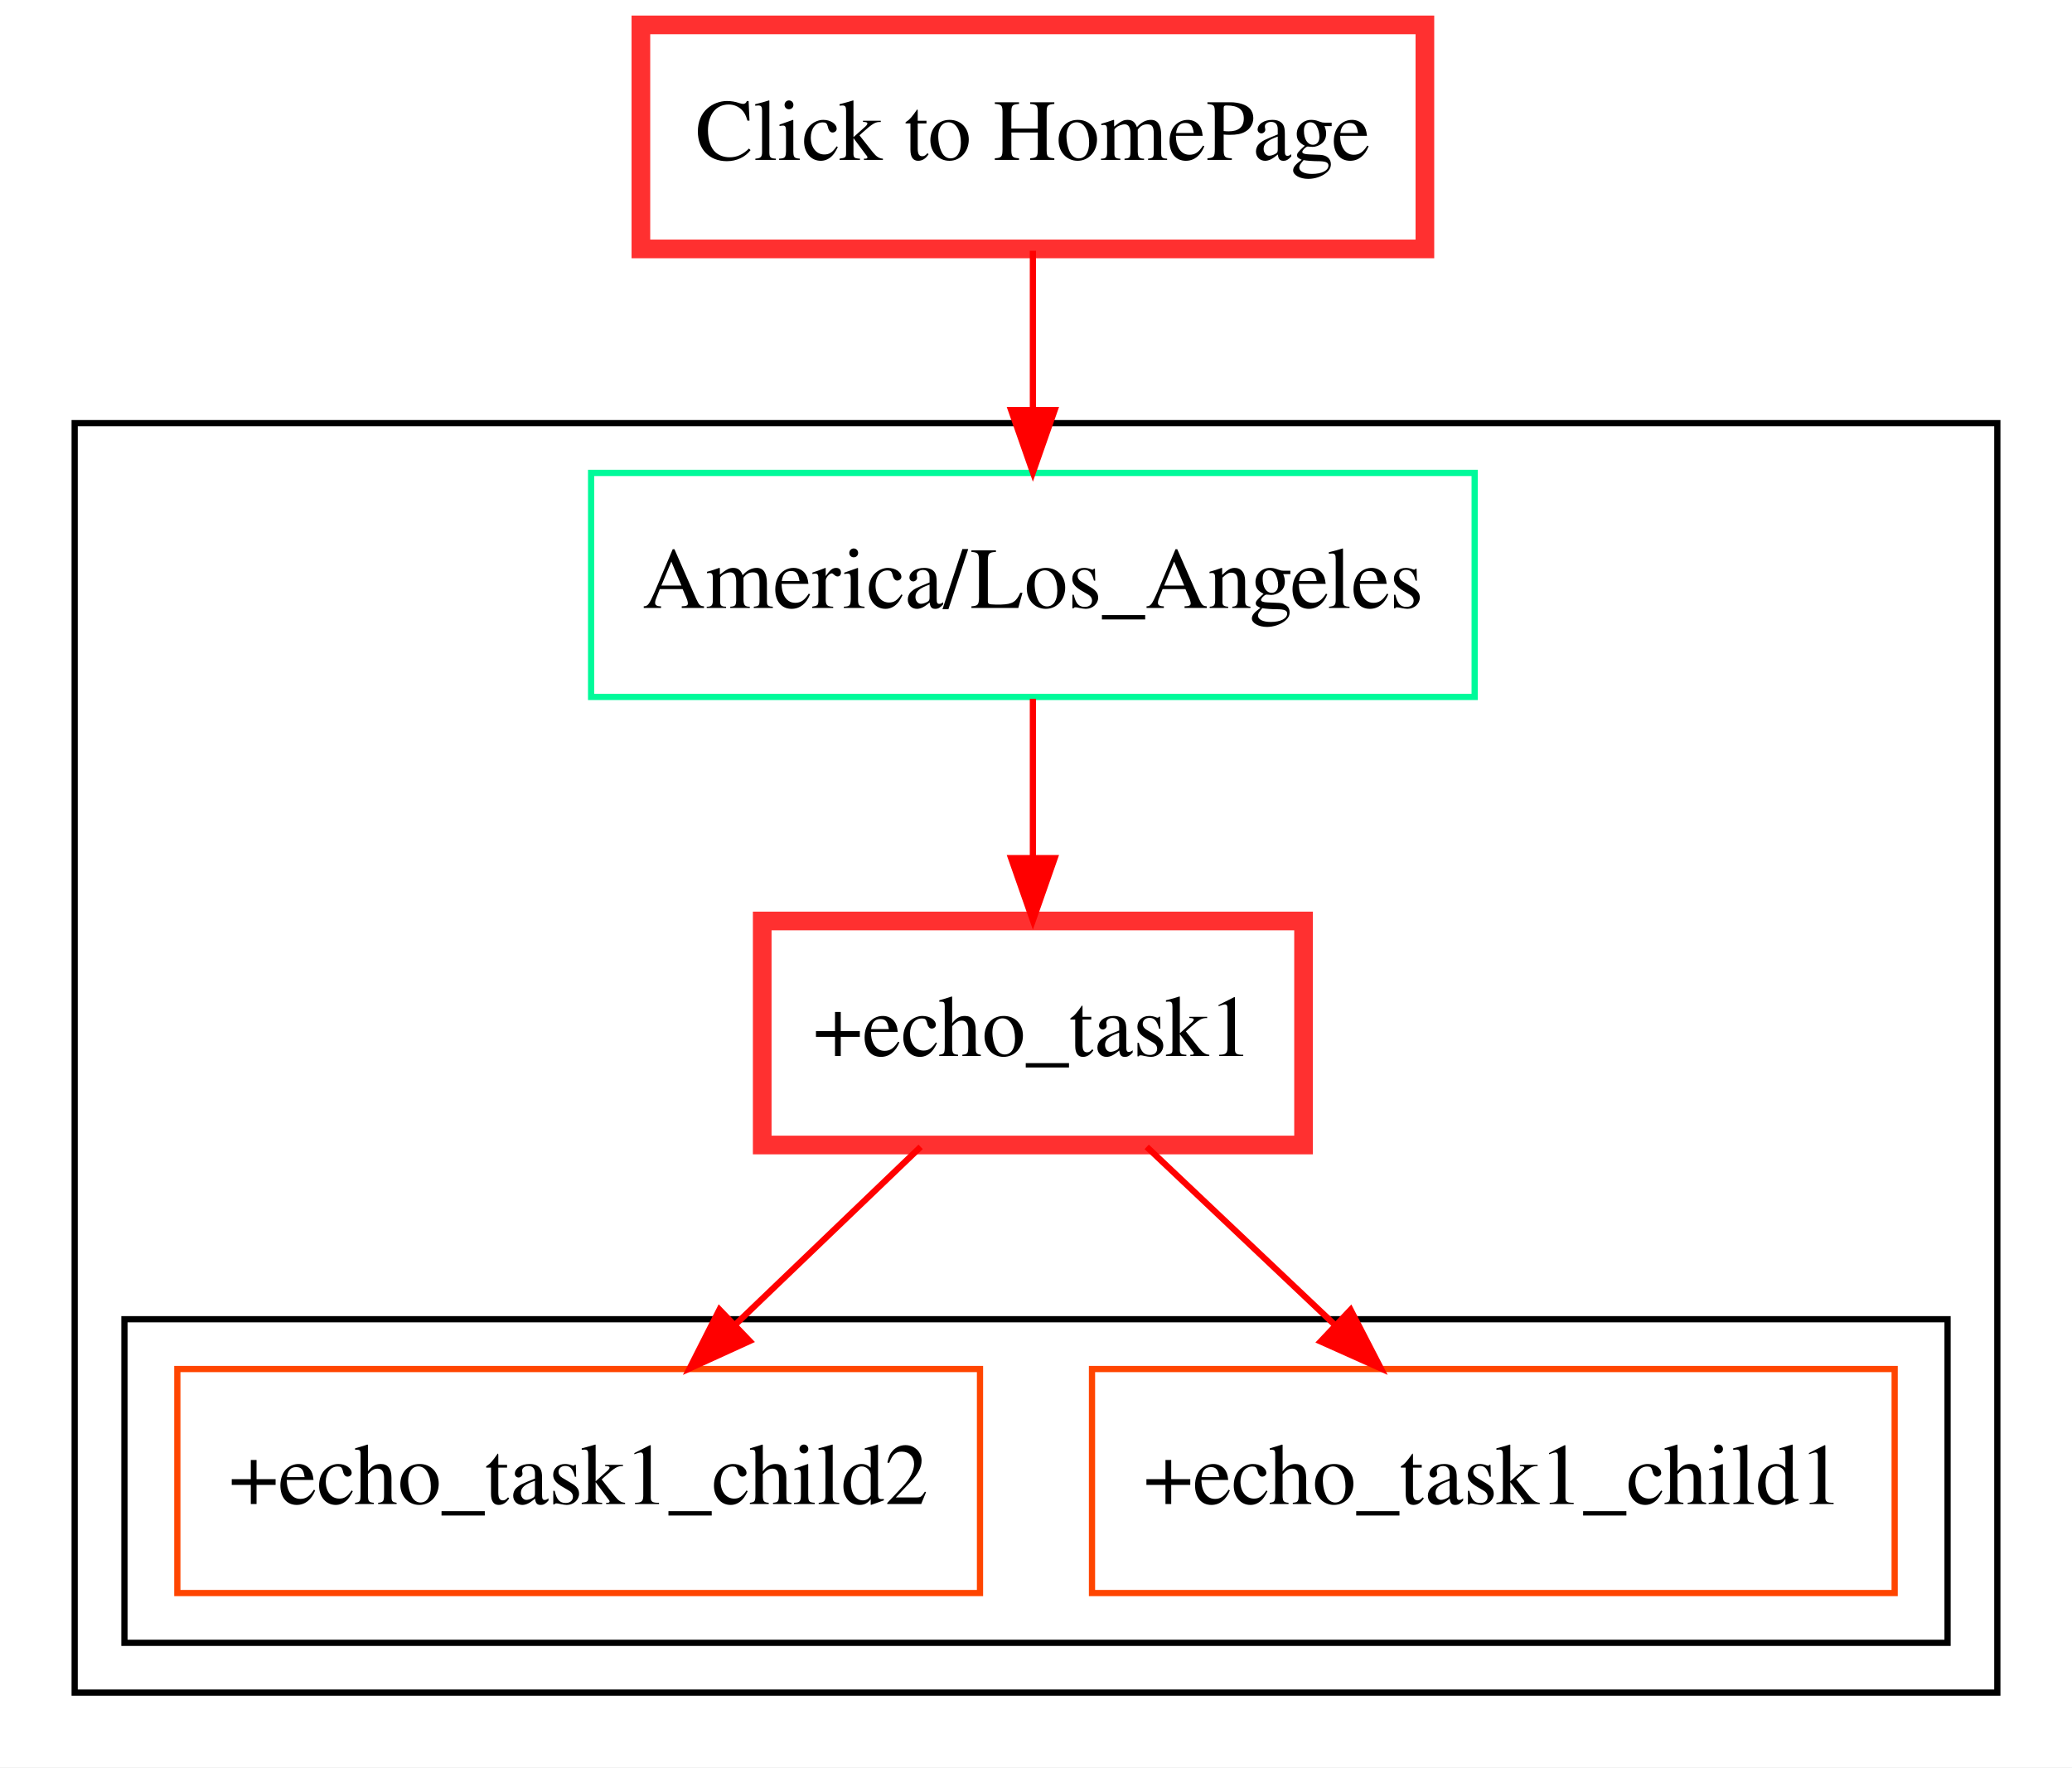
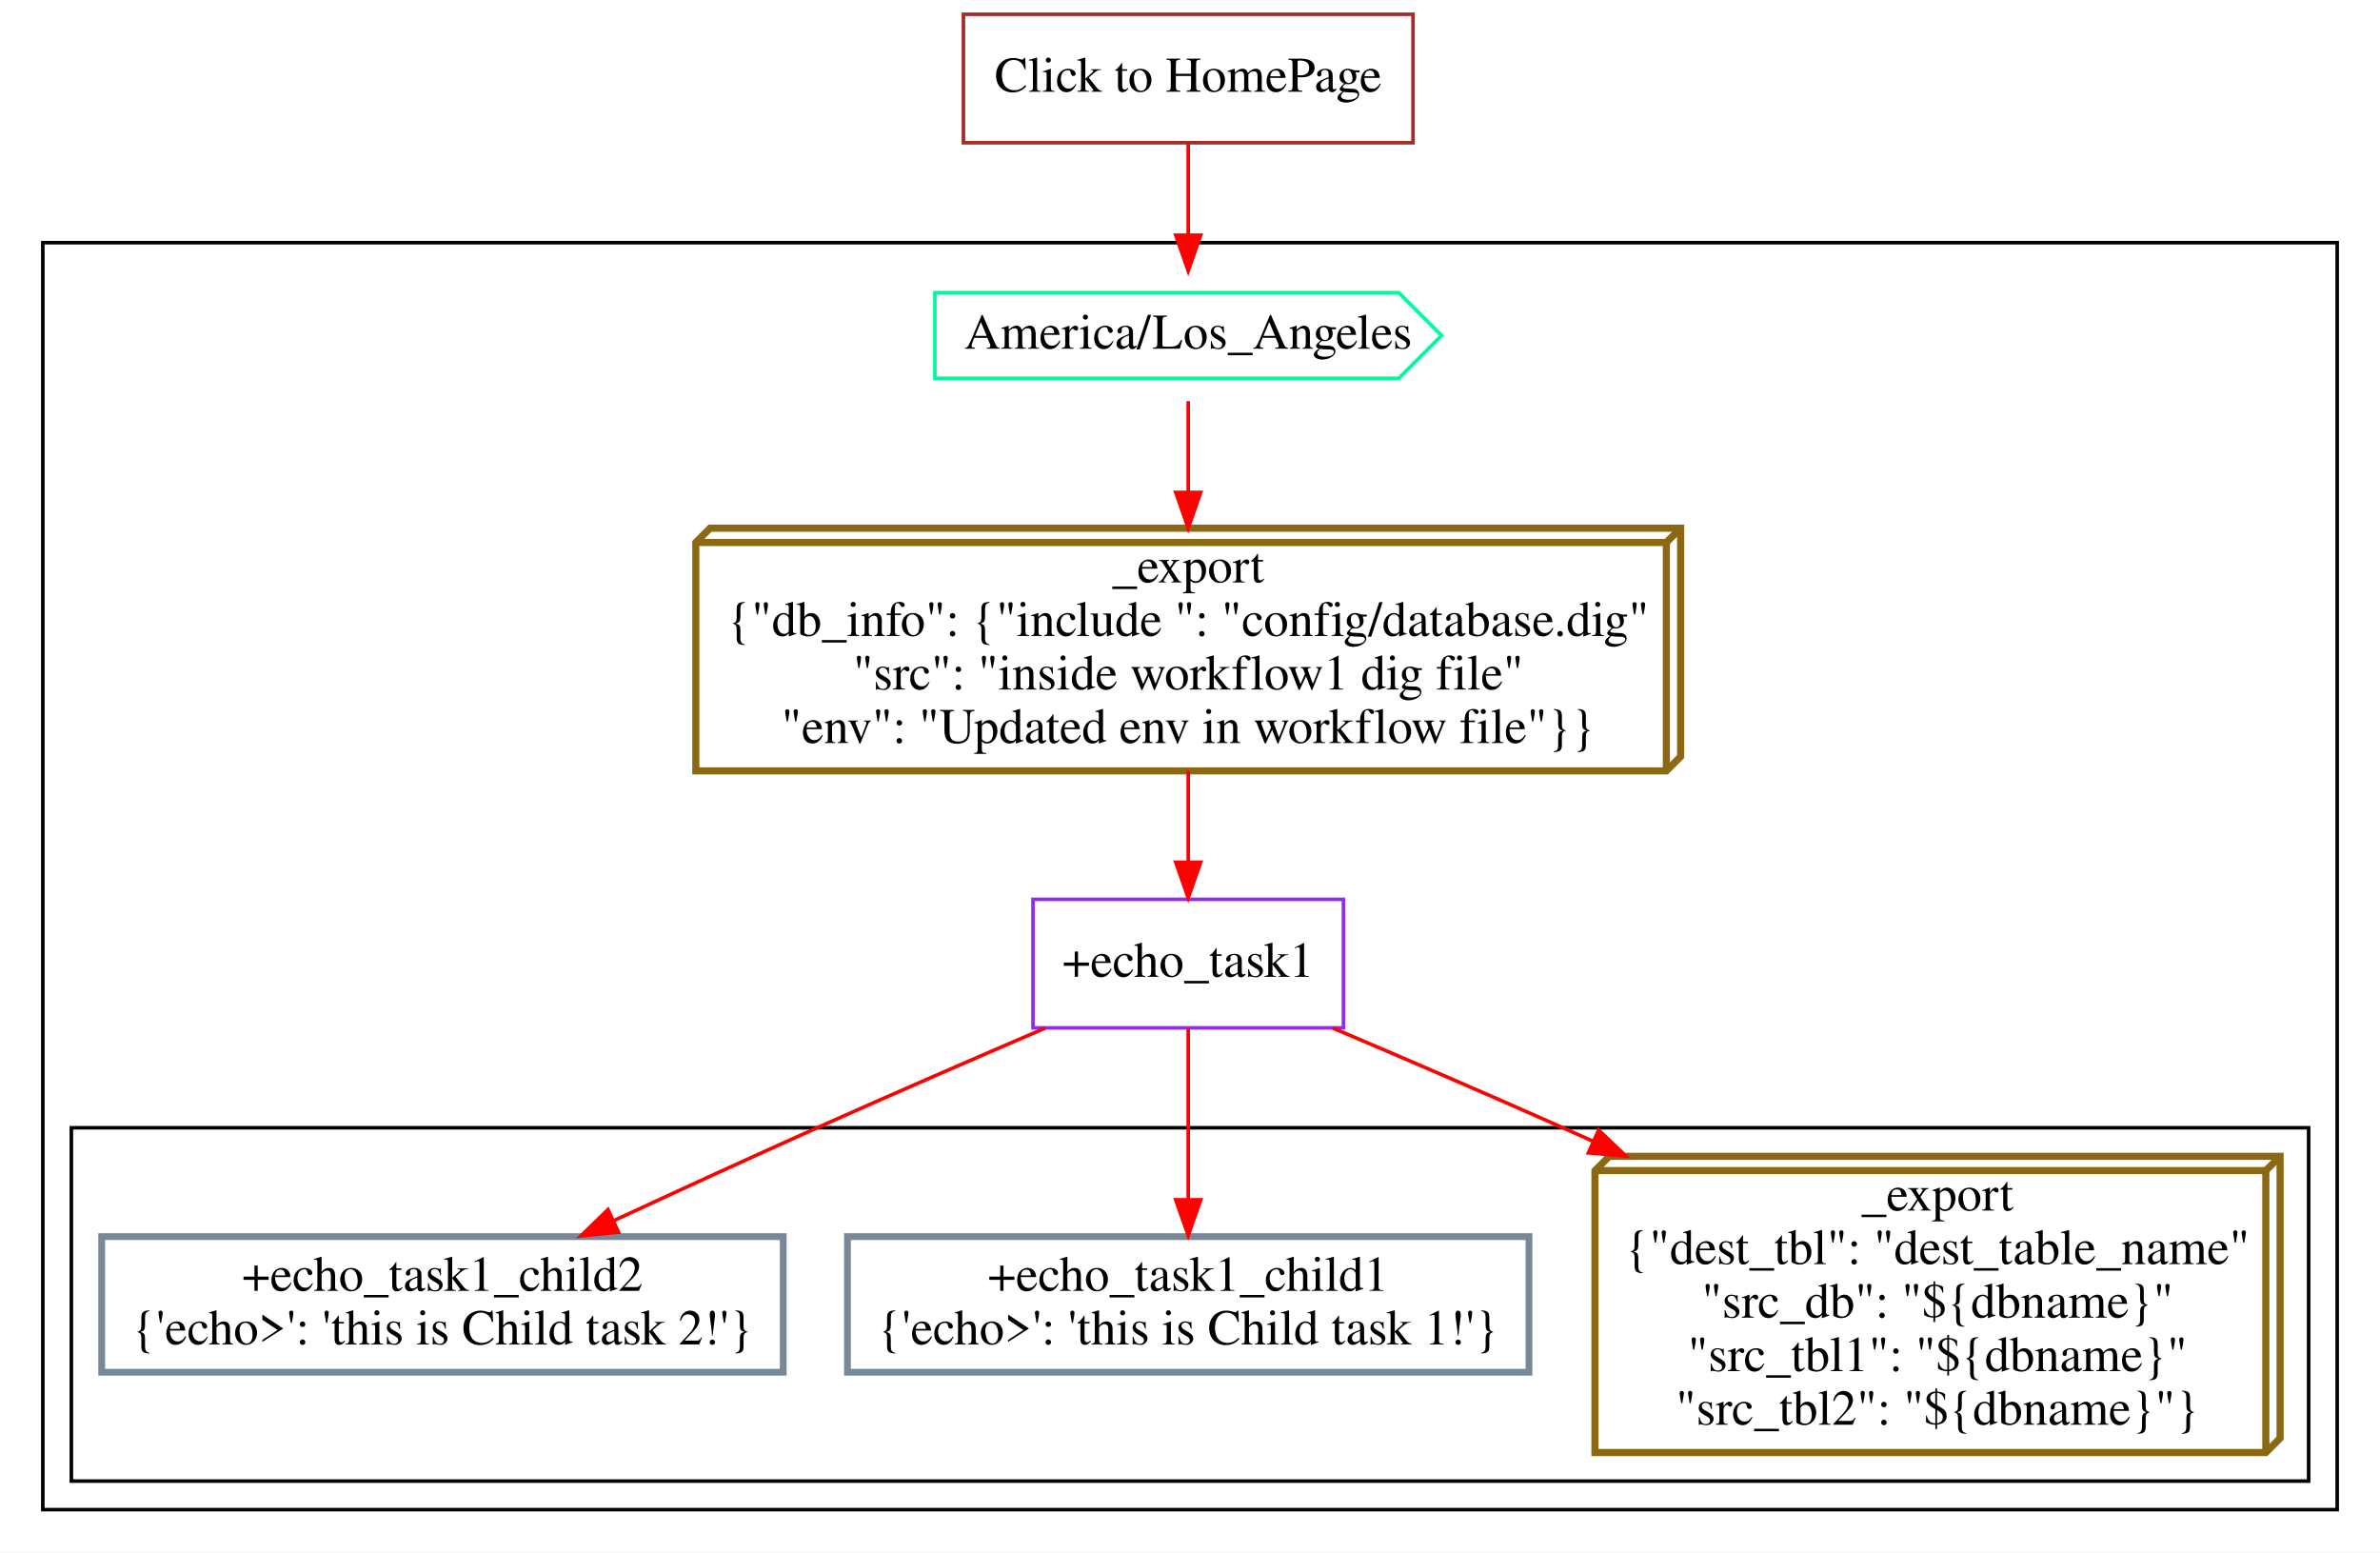
- <svg xmlns="http://www.w3.org/2000/svg" xmlns:xlink="http://www.w3.org/1999/xlink" width="333pt" height="284pt" viewBox="0.00 0.00 333.00 284.00">
-   <g id="graph0" class="graph" transform="scale(1 1) rotate(0) translate(4 280)">
-     <polygon fill="white" stroke="transparent" points="-4,4 -4,-280 329,-280 329,4 -4,4" />
+ <svg xmlns="http://www.w3.org/2000/svg" xmlns:xlink="http://www.w3.org/1999/xlink" width="667pt" height="435pt" viewBox="0.00 0.00 667.00 435.00">
+   <g id="graph0" class="graph" transform="scale(1 1) rotate(0) translate(4 431)">
+     <polygon fill="white" stroke="transparent" points="-4,4 -4,-431 663,-431 663,4 -4,4" />
    <g id="clust1" class="cluster">
-       <polygon fill="none" stroke="black" points="8,-8 8,-212 317,-212 317,-8 8,-8" />
+       <polygon fill="none" stroke="black" points="8,-8 8,-363 651,-363 651,-8 8,-8" />
    </g>
-     <g id="clust3" class="cluster">
-       <polygon fill="none" stroke="black" points="16,-16 16,-68 309,-68 309,-16 16,-16" />
+     <g id="clust4" class="cluster">
+       <polygon fill="none" stroke="black" points="16,-16 16,-115 643,-115 643,-16 16,-16" />
    </g>
    <g id="node1" class="node">
      <g id="a_node1">
        <a xlink:href="../../index.html" xlink:title="Click to HomePage">
-           <polygon fill="none" stroke="#ff3030" stroke-width="3" points="225,-276 99,-276 99,-240 225,-240 225,-276" />
-           <text text-anchor="middle" x="162" y="-254.3" font-family="Times,serif" font-size="14.00">Click to HomePage</text>
+           <polygon fill="none" stroke="brown" points="392,-427 266,-427 266,-391 392,-391 392,-427" />
+           <text text-anchor="middle" x="329" y="-405.3" font-family="Times,serif" font-size="14.00">Click to HomePage</text>
        </a>
      </g>
    </g>
    <g id="node2" class="node">
-       <polygon fill="none" stroke="mediumspringgreen" points="233,-204 91,-204 91,-168 233,-168 233,-204" />
-       <text text-anchor="middle" x="162" y="-182.3" font-family="Times,serif" font-size="14.00">America/Los_Angeles</text>
+       <polygon fill="none" stroke="mediumspringgreen" points="388,-349 258,-349 258,-325 388,-325 400,-337 388,-349" />
+       <text text-anchor="middle" x="329" y="-333.3" font-family="Times,serif" font-size="14.00">America/Los_Angeles</text>
    </g>
    <g id="edge1" class="edge">
-       <path fill="none" stroke="red" d="M162,-239.7C162,-231.98 162,-222.71 162,-214.11" />
-       <polygon fill="red" stroke="red" points="165.5,-214.1 162,-204.1 158.5,-214.1 165.5,-214.1" />
+       <path fill="none" stroke="red" d="M329,-390.7C329,-382.98 329,-373.71 329,-365.11" />
+       <polygon fill="red" stroke="red" points="332.5,-365.1 329,-355.1 325.5,-365.1 332.5,-365.1" />
    </g>
    <g id="node3" class="node">
-       <polygon fill="none" stroke="#ff3030" stroke-width="3" points="205.5,-132 118.5,-132 118.5,-96 205.5,-96 205.5,-132" />
-       <text text-anchor="middle" x="162" y="-110.3" font-family="Times,serif" font-size="14.00">+echo_task1</text>
+       <polygon fill="none" stroke="#8b6914" stroke-width="2" points="467,-283 195,-283 191,-279 191,-215 463,-215 467,-219 467,-283" />
+       <polyline fill="none" stroke="#8b6914" stroke-width="2" points="463,-279 191,-279 " />
+       <polyline fill="none" stroke="#8b6914" stroke-width="2" points="463,-279 463,-215 " />
+       <polyline fill="none" stroke="#8b6914" stroke-width="2" points="463,-279 467,-283 " />
+       <text text-anchor="middle" x="329" y="-267.8" font-family="Times,serif" font-size="14.00">_export</text>
+       <text text-anchor="middle" x="329" y="-252.8" font-family="Times,serif" font-size="14.00">{"db_info": {"include ": "config/database.dig"</text>
+       <text text-anchor="middle" x="329" y="-237.8" font-family="Times,serif" font-size="14.00"> "src": "inside workflow1 dig file"</text>
+       <text text-anchor="middle" x="329" y="-222.8" font-family="Times,serif" font-size="14.00"> "env": "Updated env in workflow file"}}</text>
    </g>
    <g id="edge2" class="edge">
-       <path fill="none" stroke="red" d="M162,-167.7C162,-159.98 162,-150.71 162,-142.11" />
-       <polygon fill="red" stroke="red" points="165.5,-142.1 162,-132.1 158.5,-142.1 165.5,-142.1" />
+       <path fill="none" stroke="red" d="M329,-318.6C329,-311.18 329,-302.16 329,-293.14" />
+       <polygon fill="red" stroke="red" points="332.5,-293.03 329,-283.03 325.5,-293.03 332.5,-293.03" />
    </g>
    <g id="node4" class="node">
-       <polygon fill="none" stroke="orangered" points="300.5,-60 171.5,-60 171.5,-24 300.5,-24 300.5,-60" />
-       <text text-anchor="middle" x="236" y="-38.3" font-family="Times,serif" font-size="14.00">+echo_task1_child1</text>
+       <polygon fill="none" stroke="#912cee" points="372.5,-179 285.5,-179 285.5,-143 372.5,-143 372.5,-179" />
+       <text text-anchor="middle" x="329" y="-157.3" font-family="Times,serif" font-size="14.00">+echo_task1</text>
    </g>
    <g id="edge3" class="edge">
-       <path fill="none" stroke="red" d="M180.29,-95.7C189.43,-87.05 200.64,-76.45 210.6,-67.03" />
-       <polygon fill="red" stroke="red" points="213.06,-69.52 217.92,-60.1 208.25,-64.43 213.06,-69.52" />
+       <path fill="none" stroke="red" d="M329,-215C329,-206.56 329,-197.59 329,-189.47" />
+       <polygon fill="red" stroke="red" points="332.5,-189.4 329,-179.4 325.5,-189.4 332.5,-189.4" />
    </g>
    <g id="node5" class="node">
-       <polygon fill="none" stroke="orangered" points="153.5,-60 24.5,-60 24.5,-24 153.5,-24 153.5,-60" />
-       <text text-anchor="middle" x="89" y="-38.3" font-family="Times,serif" font-size="14.00">+echo_task1_child2</text>
+       <polygon fill="none" stroke="#8b6914" stroke-width="2" points="635,-107 447,-107 443,-103 443,-24 631,-24 635,-28 635,-107" />
+       <polyline fill="none" stroke="#8b6914" stroke-width="2" points="631,-103 443,-103 " />
+       <polyline fill="none" stroke="#8b6914" stroke-width="2" points="631,-103 631,-24 " />
+       <polyline fill="none" stroke="#8b6914" stroke-width="2" points="631,-103 635,-107 " />
+       <text text-anchor="middle" x="539" y="-91.8" font-family="Times,serif" font-size="14.00">_export</text>
+       <text text-anchor="middle" x="539" y="-76.8" font-family="Times,serif" font-size="14.00">{"dest_tbl": "dest_table_name"</text>
+       <text text-anchor="middle" x="539" y="-61.8" font-family="Times,serif" font-size="14.00"> "src_db": "${dbname}"</text>
+       <text text-anchor="middle" x="539" y="-46.8" font-family="Times,serif" font-size="14.00"> "src_tbl1": "${dbname}"</text>
+       <text text-anchor="middle" x="539" y="-31.8" font-family="Times,serif" font-size="14.00"> "src_tbl2": "${dbname}"}</text>
    </g>
    <g id="edge4" class="edge">
-       <path fill="none" stroke="red" d="M143.96,-95.7C134.94,-87.05 123.88,-76.45 114.06,-67.03" />
-       <polygon fill="red" stroke="red" points="116.48,-64.5 106.84,-60.1 111.63,-69.55 116.48,-64.5" />
+       <path fill="none" stroke="red" d="M369.5,-142.95C389.05,-134.65 412.8,-124.44 434,-115 436.8,-113.75 439.64,-112.48 442.5,-111.2" />
+       <polygon fill="red" stroke="red" points="444.03,-114.35 451.71,-107.04 441.16,-107.97 444.03,-114.35" />
+     </g>
+     <g id="node6" class="node">
+       <polygon fill="none" stroke="lightslategray" stroke-width="1.9" points="424.5,-84.5 233.5,-84.5 233.5,-46.5 424.5,-46.5 424.5,-84.5" />
+       <text text-anchor="middle" x="329" y="-69.3" font-family="Times,serif" font-size="14.00">+echo_task1_child1</text>
+       <text text-anchor="middle" x="329" y="-54.3" font-family="Times,serif" font-size="14.00">{'echo&gt;': 'this is Child task 1!'}</text>
+     </g>
+     <g id="edge5" class="edge">
+       <path fill="none" stroke="red" d="M329,-142.85C329,-129.49 329,-110.64 329,-95.01" />
+       <polygon fill="red" stroke="red" points="332.5,-94.82 329,-84.82 325.5,-94.82 332.5,-94.82" />
+     </g>
+     <g id="node7" class="node">
+       <polygon fill="none" stroke="lightslategray" stroke-width="1.9" points="215.5,-84.5 24.5,-84.5 24.5,-46.5 215.5,-46.5 215.5,-84.5" />
+       <text text-anchor="middle" x="120" y="-69.3" font-family="Times,serif" font-size="14.00">+echo_task1_child2</text>
+       <text text-anchor="middle" x="120" y="-54.3" font-family="Times,serif" font-size="14.00">{'echo&gt;': 'this is Child task 2!'}</text>
+     </g>
+     <g id="edge6" class="edge">
+       <path fill="none" stroke="red" d="M288.9,-142.92C269.54,-134.6 246.01,-124.4 225,-115 206.27,-106.62 185.76,-97.21 167.88,-88.91" />
+       <polygon fill="red" stroke="red" points="169.34,-85.73 158.79,-84.69 166.39,-92.08 169.34,-85.73" />
    </g>
  </g>
</svg>
